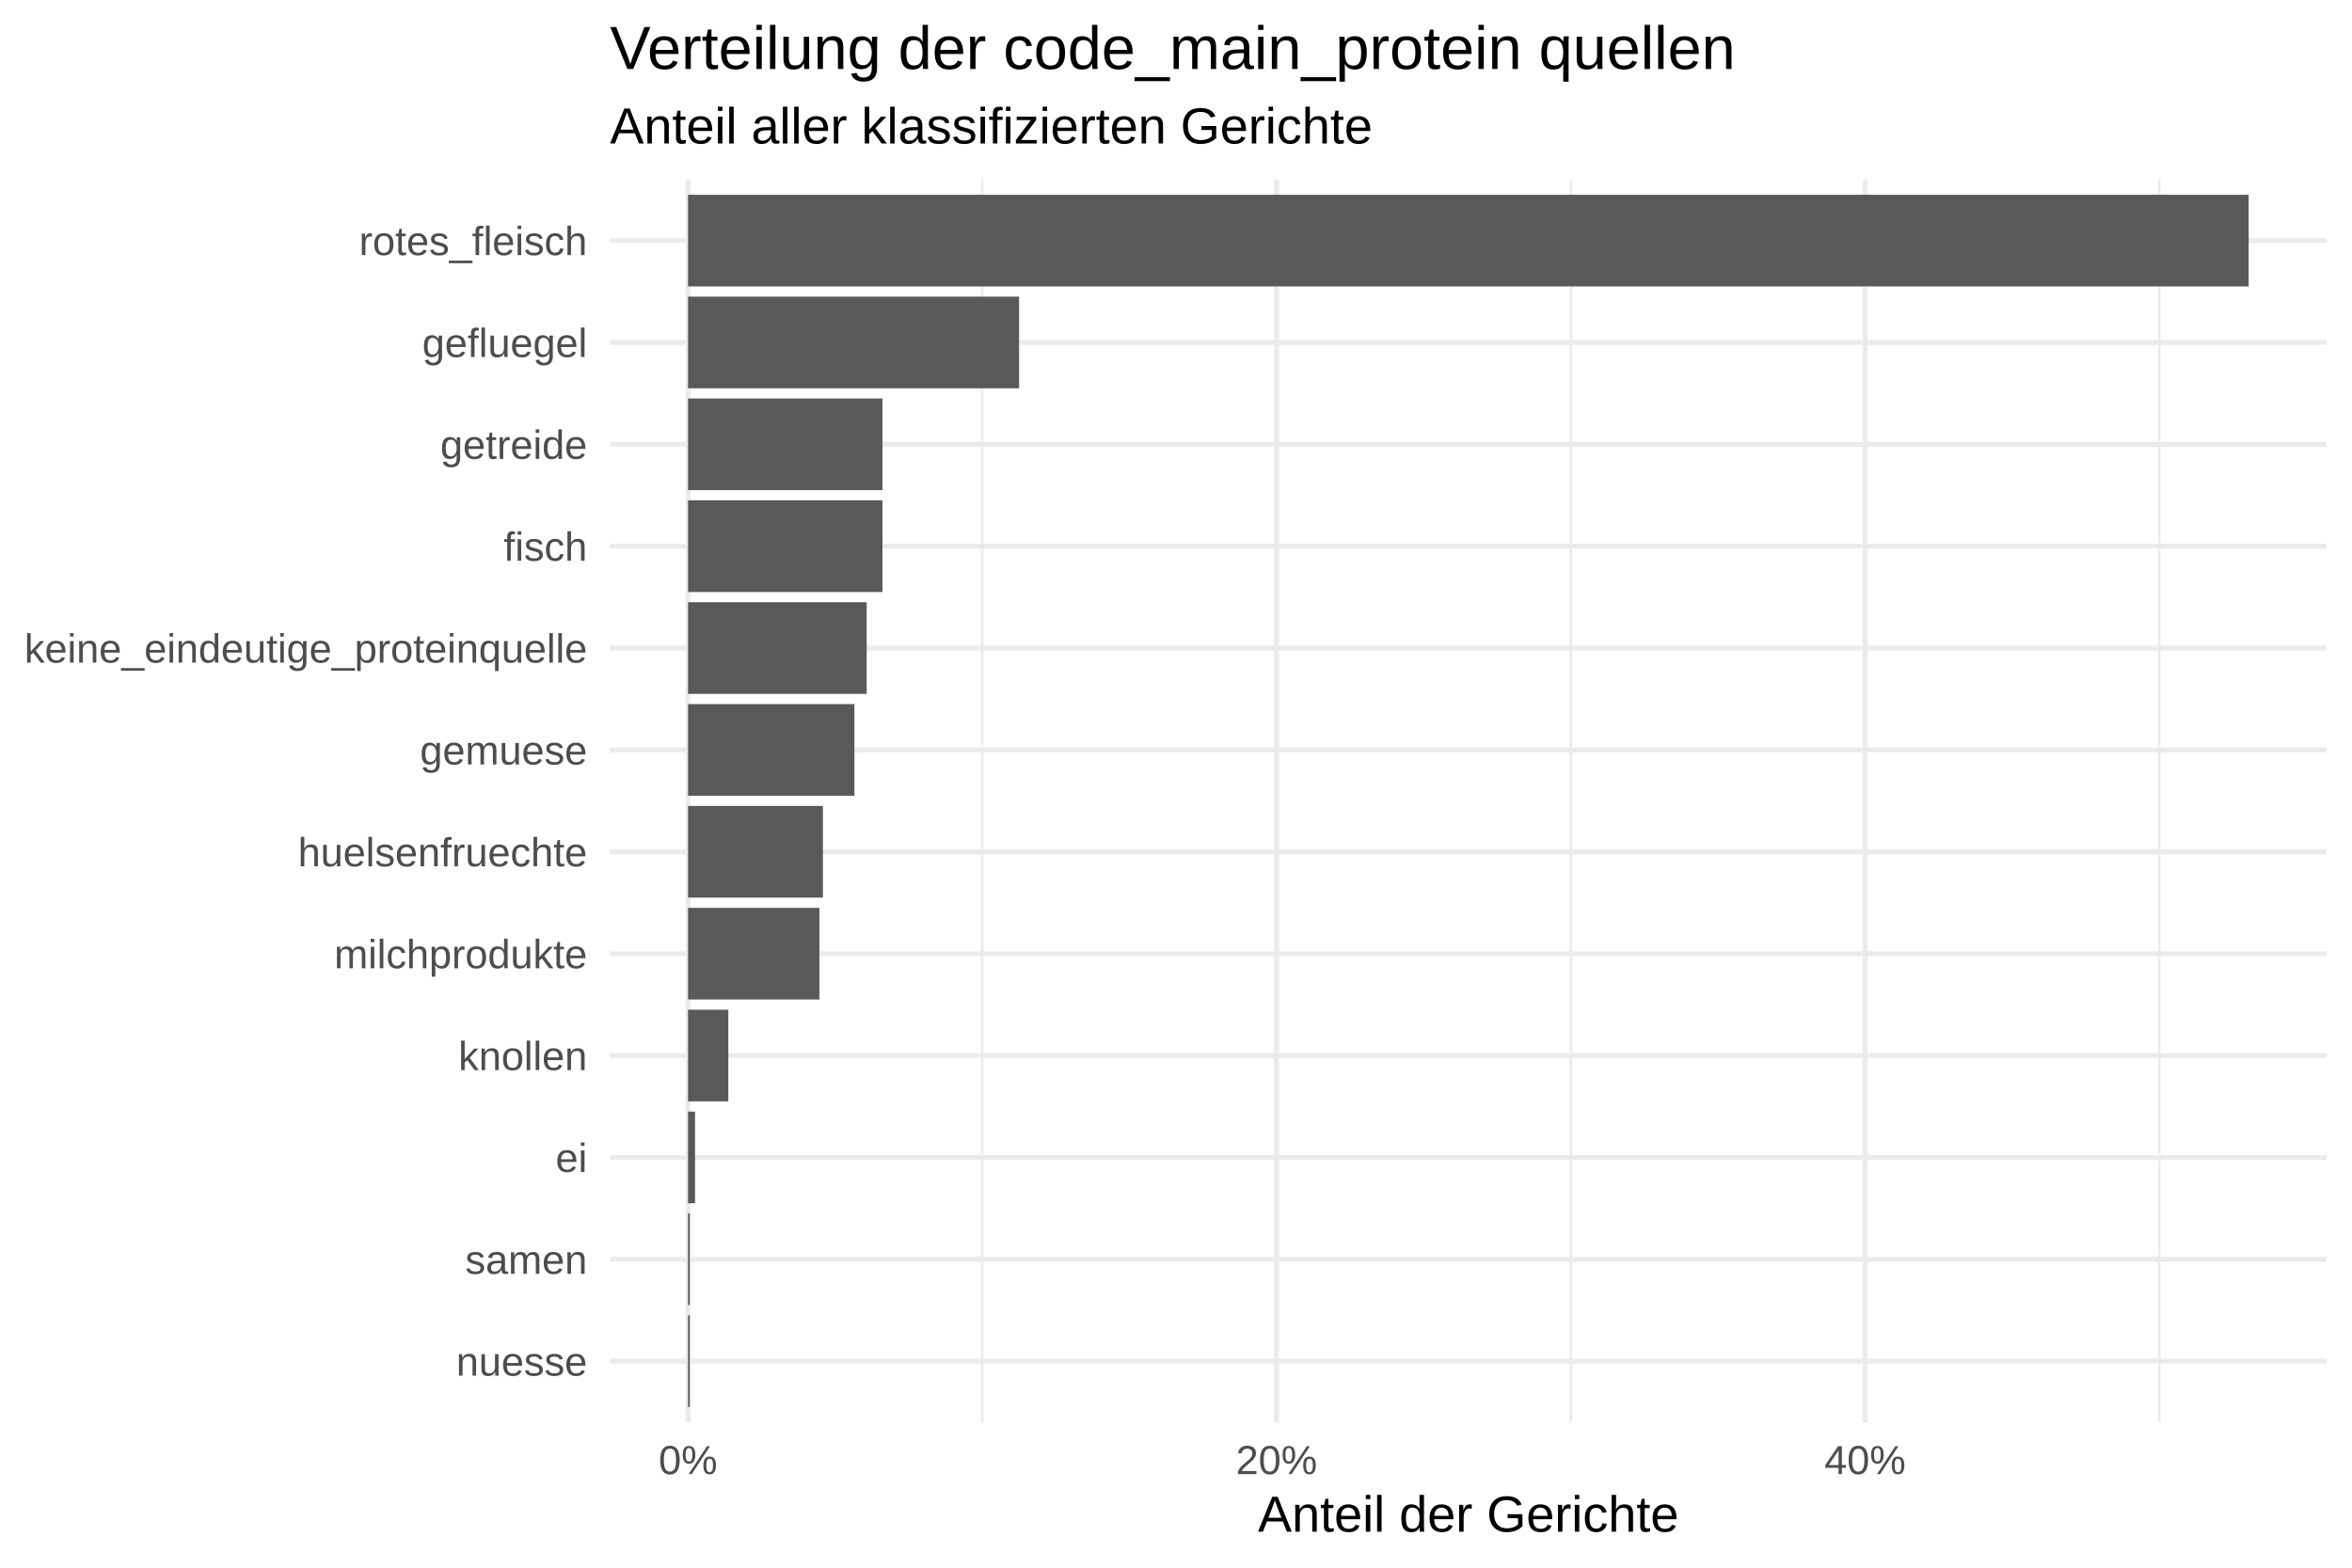
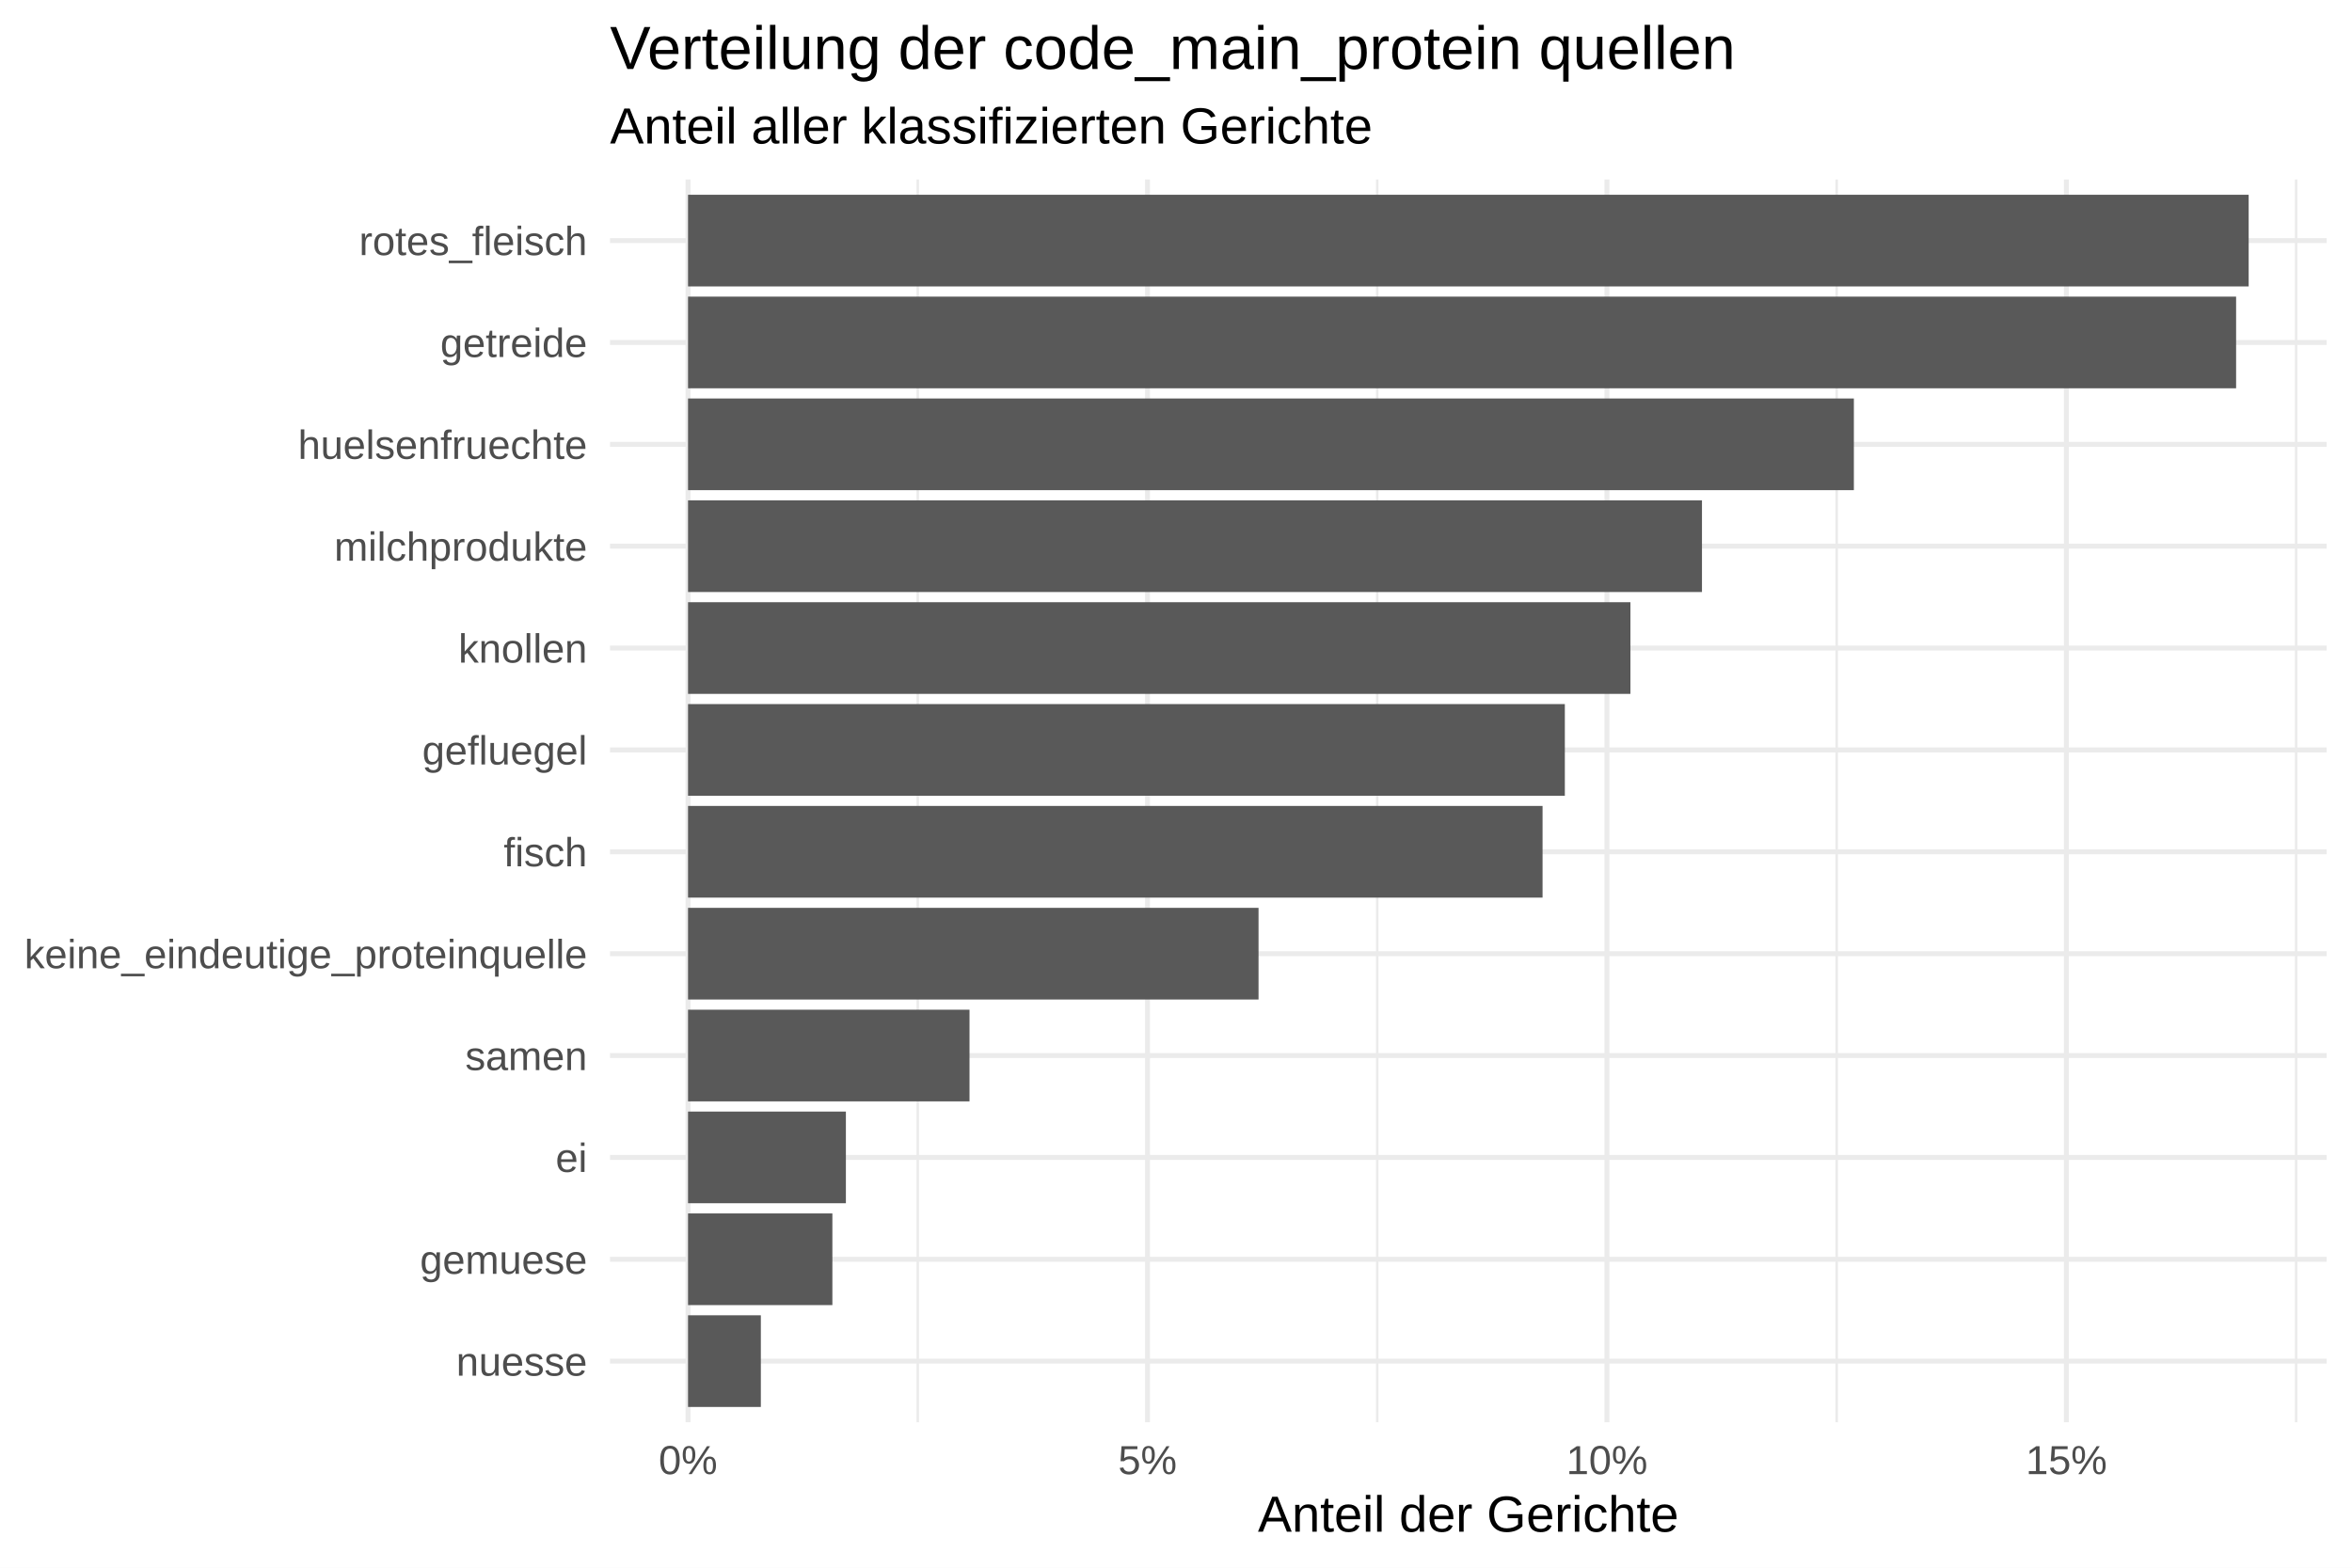
<svg xmlns="http://www.w3.org/2000/svg" width="648.00pt" height="432.00pt" viewBox="0 0 648.00 432.00">
  <g class="svglite">
    <defs>
      <style type="text/css">
    .svglite line, .svglite polyline, .svglite polygon, .svglite path, .svglite rect, .svglite circle {
      fill: none;
      stroke: #000000;
      stroke-linecap: round;
      stroke-linejoin: round;
      stroke-miterlimit: 10.00;
    }
    .svglite text {
      white-space: pre;
    }
    .svglite g.glyphgroup path {
      fill: inherit;
      stroke: none;
    }
  </style>
    </defs>
    <rect width="100%" height="100%" style="stroke: none; fill: #FFFFFF;" />
    <defs>
      <clipPath id="cpMC4wMHw2NDguMDB8MC4wMHw0MzIuMDA=">
        <rect x="0.00" y="0.00" width="648.00" height="432.00" />
      </clipPath>
    </defs>
    <g clip-path="url(#cpMC4wMHw2NDguMDB8MC4wMHw0MzIuMDA=)">
      <rect x="0.00" y="0.00" width="648.00" height="432.00" style="stroke-width: 1.36; stroke: none; fill: #FFFFFF;" />
    </g>
    <defs>
      <clipPath id="cpMTY4LjA2fDY0MS4wM3w0OS40NnwzOTEuOTM=">
        <rect x="168.06" y="49.46" width="472.96" height="342.47" />
      </clipPath>
    </defs>
    <g clip-path="url(#cpMTY4LjA2fDY0MS4wM3w0OS40NnwzOTEuOTM=)">
-       <polyline points="270.63,391.93 270.63,49.46 " style="stroke-width: 0.68; stroke: #EBEBEB; stroke-linecap: butt;" />
-       <polyline points="432.77,391.93 432.77,49.46 " style="stroke-width: 0.68; stroke: #EBEBEB; stroke-linecap: butt;" />
-       <polyline points="594.92,391.93 594.92,49.46 " style="stroke-width: 0.68; stroke: #EBEBEB; stroke-linecap: butt;" />
+       <polyline points="252.85,391.93 252.85,49.46 " style="stroke-width: 0.68; stroke: #EBEBEB; stroke-linecap: butt;" />
+       <polyline points="379.44,391.93 379.44,49.46 " style="stroke-width: 0.68; stroke: #EBEBEB; stroke-linecap: butt;" />
+       <polyline points="506.03,391.93 506.03,49.46 " style="stroke-width: 0.68; stroke: #EBEBEB; stroke-linecap: butt;" />
+       <polyline points="632.61,391.93 632.61,49.46 " style="stroke-width: 0.68; stroke: #EBEBEB; stroke-linecap: butt;" />
      <polyline points="168.06,375.08 641.03,375.08 " style="stroke-width: 1.36; stroke: #EBEBEB; stroke-linecap: butt;" />
      <polyline points="168.06,347.01 641.03,347.01 " style="stroke-width: 1.36; stroke: #EBEBEB; stroke-linecap: butt;" />
      <polyline points="168.06,318.94 641.03,318.94 " style="stroke-width: 1.36; stroke: #EBEBEB; stroke-linecap: butt;" />
      <polyline points="168.06,290.87 641.03,290.87 " style="stroke-width: 1.36; stroke: #EBEBEB; stroke-linecap: butt;" />
      <polyline points="168.06,262.80 641.03,262.80 " style="stroke-width: 1.36; stroke: #EBEBEB; stroke-linecap: butt;" />
      <polyline points="168.06,234.73 641.03,234.73 " style="stroke-width: 1.36; stroke: #EBEBEB; stroke-linecap: butt;" />
      <polyline points="168.06,206.66 641.03,206.66 " style="stroke-width: 1.36; stroke: #EBEBEB; stroke-linecap: butt;" />
      <polyline points="168.06,178.58 641.03,178.58 " style="stroke-width: 1.36; stroke: #EBEBEB; stroke-linecap: butt;" />
      <polyline points="168.06,150.51 641.03,150.51 " style="stroke-width: 1.36; stroke: #EBEBEB; stroke-linecap: butt;" />
      <polyline points="168.06,122.44 641.03,122.44 " style="stroke-width: 1.36; stroke: #EBEBEB; stroke-linecap: butt;" />
      <polyline points="168.06,94.37 641.03,94.37 " style="stroke-width: 1.36; stroke: #EBEBEB; stroke-linecap: butt;" />
      <polyline points="168.06,66.30 641.03,66.30 " style="stroke-width: 1.36; stroke: #EBEBEB; stroke-linecap: butt;" />
      <polyline points="189.56,391.93 189.56,49.46 " style="stroke-width: 1.36; stroke: #EBEBEB; stroke-linecap: butt;" />
-       <polyline points="351.70,391.93 351.70,49.46 " style="stroke-width: 1.36; stroke: #EBEBEB; stroke-linecap: butt;" />
-       <polyline points="513.85,391.93 513.85,49.46 " style="stroke-width: 1.36; stroke: #EBEBEB; stroke-linecap: butt;" />
-       <rect x="189.56" y="306.31" width="1.93" height="25.26" style="stroke-width: 1.36; stroke: none; stroke-linecap: butt; stroke-linejoin: miter; fill: #595959;" />
-       <rect x="189.56" y="137.88" width="53.56" height="25.26" style="stroke-width: 1.36; stroke: none; stroke-linecap: butt; stroke-linejoin: miter; fill: #595959;" />
-       <rect x="189.56" y="81.74" width="91.21" height="25.26" style="stroke-width: 1.36; stroke: none; stroke-linecap: butt; stroke-linejoin: miter; fill: #595959;" />
-       <rect x="189.56" y="194.02" width="45.84" height="25.26" style="stroke-width: 1.36; stroke: none; stroke-linecap: butt; stroke-linejoin: miter; fill: #595959;" />
-       <rect x="189.56" y="109.81" width="53.56" height="25.26" style="stroke-width: 1.36; stroke: none; stroke-linecap: butt; stroke-linejoin: miter; fill: #595959;" />
-       <rect x="189.56" y="222.09" width="37.16" height="25.26" style="stroke-width: 1.36; stroke: none; stroke-linecap: butt; stroke-linejoin: miter; fill: #595959;" />
-       <rect x="189.56" y="165.95" width="49.22" height="25.26" style="stroke-width: 1.36; stroke: none; stroke-linecap: butt; stroke-linejoin: miter; fill: #595959;" />
-       <rect x="189.56" y="278.24" width="11.10" height="25.26" style="stroke-width: 1.36; stroke: none; stroke-linecap: butt; stroke-linejoin: miter; fill: #595959;" />
-       <rect x="189.56" y="250.17" width="36.19" height="25.26" style="stroke-width: 1.36; stroke: none; stroke-linecap: butt; stroke-linejoin: miter; fill: #595959;" />
-       <rect x="189.56" y="362.45" width="0.48" height="25.26" style="stroke-width: 1.36; stroke: none; stroke-linecap: butt; stroke-linejoin: miter; fill: #595959;" />
+       <polyline points="316.15,391.93 316.15,49.46 " style="stroke-width: 1.36; stroke: #EBEBEB; stroke-linecap: butt;" />
+       <polyline points="442.73,391.93 442.73,49.46 " style="stroke-width: 1.36; stroke: #EBEBEB; stroke-linecap: butt;" />
+       <polyline points="569.32,391.93 569.32,49.46 " style="stroke-width: 1.36; stroke: #EBEBEB; stroke-linecap: butt;" />
+       <rect x="189.56" y="306.31" width="43.49" height="25.26" style="stroke-width: 1.36; stroke: none; stroke-linecap: butt; stroke-linejoin: miter; fill: #595959;" />
+       <rect x="189.56" y="222.09" width="235.43" height="25.26" style="stroke-width: 1.36; stroke: none; stroke-linecap: butt; stroke-linejoin: miter; fill: #595959;" />
+       <rect x="189.56" y="194.02" width="241.57" height="25.26" style="stroke-width: 1.36; stroke: none; stroke-linecap: butt; stroke-linejoin: miter; fill: #595959;" />
+       <rect x="189.56" y="334.38" width="39.77" height="25.26" style="stroke-width: 1.36; stroke: none; stroke-linecap: butt; stroke-linejoin: miter; fill: #595959;" />
+       <rect x="189.56" y="81.74" width="426.51" height="25.26" style="stroke-width: 1.36; stroke: none; stroke-linecap: butt; stroke-linejoin: miter; fill: #595959;" />
+       <rect x="189.56" y="109.81" width="321.20" height="25.26" style="stroke-width: 1.36; stroke: none; stroke-linecap: butt; stroke-linejoin: miter; fill: #595959;" />
+       <rect x="189.56" y="250.17" width="157.18" height="25.26" style="stroke-width: 1.36; stroke: none; stroke-linecap: butt; stroke-linejoin: miter; fill: #595959;" />
+       <rect x="189.56" y="165.95" width="259.64" height="25.26" style="stroke-width: 1.36; stroke: none; stroke-linecap: butt; stroke-linejoin: miter; fill: #595959;" />
+       <rect x="189.56" y="137.88" width="279.35" height="25.26" style="stroke-width: 1.36; stroke: none; stroke-linecap: butt; stroke-linejoin: miter; fill: #595959;" />
+       <rect x="189.56" y="362.45" width="20.06" height="25.26" style="stroke-width: 1.36; stroke: none; stroke-linecap: butt; stroke-linejoin: miter; fill: #595959;" />
      <rect x="189.56" y="53.67" width="429.97" height="25.26" style="stroke-width: 1.36; stroke: none; stroke-linecap: butt; stroke-linejoin: miter; fill: #595959;" />
-       <rect x="189.56" y="334.38" width="0.48" height="25.26" style="stroke-width: 1.36; stroke: none; stroke-linecap: butt; stroke-linejoin: miter; fill: #595959;" />
+       <rect x="189.56" y="278.24" width="77.55" height="25.26" style="stroke-width: 1.36; stroke: none; stroke-linecap: butt; stroke-linejoin: miter; fill: #595959;" />
    </g>
    <g clip-path="url(#cpMC4wMHw2NDguMDB8MC4wMHw0MzIuMDA=)">
      <text x="161.79" y="379.09" text-anchor="end" style="font-size: 11.20px;fill: #4D4D4D; font-family: &quot;Arial&quot;;" textLength="36.06px" lengthAdjust="spacingAndGlyphs">nuesse</text>
-       <text x="161.79" y="351.02" text-anchor="end" style="font-size: 11.20px;fill: #4D4D4D; font-family: &quot;Arial&quot;;" textLength="33.56px" lengthAdjust="spacingAndGlyphs">samen</text>
+       <text x="161.79" y="351.02" text-anchor="end" style="font-size: 11.20px;fill: #4D4D4D; font-family: &quot;Arial&quot;;" textLength="46.00px" lengthAdjust="spacingAndGlyphs">gemuese</text>
      <text x="161.79" y="322.95" text-anchor="end" style="font-size: 11.20px;fill: #4D4D4D; font-family: &quot;Arial&quot;;" textLength="8.70px" lengthAdjust="spacingAndGlyphs">ei</text>
-       <text x="161.79" y="294.88" text-anchor="end" style="font-size: 11.20px;fill: #4D4D4D; font-family: &quot;Arial&quot;;" textLength="35.44px" lengthAdjust="spacingAndGlyphs">knollen</text>
-       <text x="161.79" y="266.81" text-anchor="end" style="font-size: 11.20px;fill: #4D4D4D; font-family: &quot;Arial&quot;;" textLength="69.61px" lengthAdjust="spacingAndGlyphs">milchprodukte</text>
-       <text x="161.79" y="238.73" text-anchor="end" style="font-size: 11.20px;fill: #4D4D4D; font-family: &quot;Arial&quot;;" textLength="79.58px" lengthAdjust="spacingAndGlyphs">huelsenfruechte</text>
-       <text x="161.79" y="210.66" text-anchor="end" style="font-size: 11.20px;fill: #4D4D4D; font-family: &quot;Arial&quot;;" textLength="46.00px" lengthAdjust="spacingAndGlyphs">gemuese</text>
-       <text x="161.79" y="182.59" text-anchor="end" style="font-size: 11.20px;fill: #4D4D4D; font-family: &quot;Arial&quot;;" textLength="154.81px" lengthAdjust="spacingAndGlyphs">keine_eindeutige_proteinquelle</text>
-       <text x="161.79" y="154.52" text-anchor="end" style="font-size: 11.20px;fill: #4D4D4D; font-family: &quot;Arial&quot;;" textLength="23.00px" lengthAdjust="spacingAndGlyphs">fisch</text>
-       <text x="161.79" y="126.45" text-anchor="end" style="font-size: 11.20px;fill: #4D4D4D; font-family: &quot;Arial&quot;;" textLength="40.41px" lengthAdjust="spacingAndGlyphs">getreide</text>
-       <text x="161.79" y="98.38" text-anchor="end" style="font-size: 11.20px;fill: #4D4D4D; font-family: &quot;Arial&quot;;" textLength="45.39px" lengthAdjust="spacingAndGlyphs">gefluegel</text>
+       <text x="161.79" y="294.88" text-anchor="end" style="font-size: 11.20px;fill: #4D4D4D; font-family: &quot;Arial&quot;;" textLength="33.56px" lengthAdjust="spacingAndGlyphs">samen</text>
+       <text x="161.79" y="266.81" text-anchor="end" style="font-size: 11.20px;fill: #4D4D4D; font-family: &quot;Arial&quot;;" textLength="154.81px" lengthAdjust="spacingAndGlyphs">keine_eindeutige_proteinquelle</text>
+       <text x="161.79" y="238.73" text-anchor="end" style="font-size: 11.20px;fill: #4D4D4D; font-family: &quot;Arial&quot;;" textLength="23.00px" lengthAdjust="spacingAndGlyphs">fisch</text>
+       <text x="161.79" y="210.66" text-anchor="end" style="font-size: 11.20px;fill: #4D4D4D; font-family: &quot;Arial&quot;;" textLength="45.39px" lengthAdjust="spacingAndGlyphs">gefluegel</text>
+       <text x="161.79" y="182.59" text-anchor="end" style="font-size: 11.20px;fill: #4D4D4D; font-family: &quot;Arial&quot;;" textLength="35.44px" lengthAdjust="spacingAndGlyphs">knollen</text>
+       <text x="161.79" y="154.52" text-anchor="end" style="font-size: 11.20px;fill: #4D4D4D; font-family: &quot;Arial&quot;;" textLength="69.61px" lengthAdjust="spacingAndGlyphs">milchprodukte</text>
+       <text x="161.79" y="126.45" text-anchor="end" style="font-size: 11.20px;fill: #4D4D4D; font-family: &quot;Arial&quot;;" textLength="79.58px" lengthAdjust="spacingAndGlyphs">huelsenfruechte</text>
+       <text x="161.79" y="98.38" text-anchor="end" style="font-size: 11.20px;fill: #4D4D4D; font-family: &quot;Arial&quot;;" textLength="40.41px" lengthAdjust="spacingAndGlyphs">getreide</text>
      <text x="161.79" y="70.30" text-anchor="end" style="font-size: 11.20px;fill: #4D4D4D; font-family: &quot;Arial&quot;;" textLength="62.78px" lengthAdjust="spacingAndGlyphs">rotes_fleisch</text>
      <text x="189.56" y="406.22" text-anchor="middle" style="font-size: 11.20px;fill: #4D4D4D; font-family: &quot;Arial&quot;;" textLength="16.17px" lengthAdjust="spacingAndGlyphs">0%</text>
-       <text x="351.70" y="406.22" text-anchor="middle" style="font-size: 11.20px;fill: #4D4D4D; font-family: &quot;Arial&quot;;" textLength="22.39px" lengthAdjust="spacingAndGlyphs">20%</text>
-       <text x="513.85" y="406.22" text-anchor="middle" style="font-size: 11.20px;fill: #4D4D4D; font-family: &quot;Arial&quot;;" textLength="22.39px" lengthAdjust="spacingAndGlyphs">40%</text>
+       <text x="316.15" y="406.22" text-anchor="middle" style="font-size: 11.20px;fill: #4D4D4D; font-family: &quot;Arial&quot;;" textLength="16.17px" lengthAdjust="spacingAndGlyphs">5%</text>
+       <text x="442.73" y="406.22" text-anchor="middle" style="font-size: 11.20px;fill: #4D4D4D; font-family: &quot;Arial&quot;;" textLength="22.39px" lengthAdjust="spacingAndGlyphs">10%</text>
+       <text x="569.32" y="406.22" text-anchor="middle" style="font-size: 11.20px;fill: #4D4D4D; font-family: &quot;Arial&quot;;" textLength="22.39px" lengthAdjust="spacingAndGlyphs">15%</text>
      <text x="404.54" y="422.08" text-anchor="middle" style="font-size: 14.00px; font-family: &quot;Arial&quot;;" textLength="115.91px" lengthAdjust="spacingAndGlyphs">Anteil der Gerichte</text>
      <text x="168.06" y="39.54" style="font-size: 14.00px; font-family: &quot;Arial&quot;;" textLength="210.02px" lengthAdjust="spacingAndGlyphs">Anteil aller klassifizierten Gerichte</text>
      <text x="168.06" y="19.01" style="font-size: 16.80px; font-family: &quot;Arial&quot;;" textLength="310.12px" lengthAdjust="spacingAndGlyphs">Verteilung der code_main_protein quellen</text>
    </g>
  </g>
</svg>
